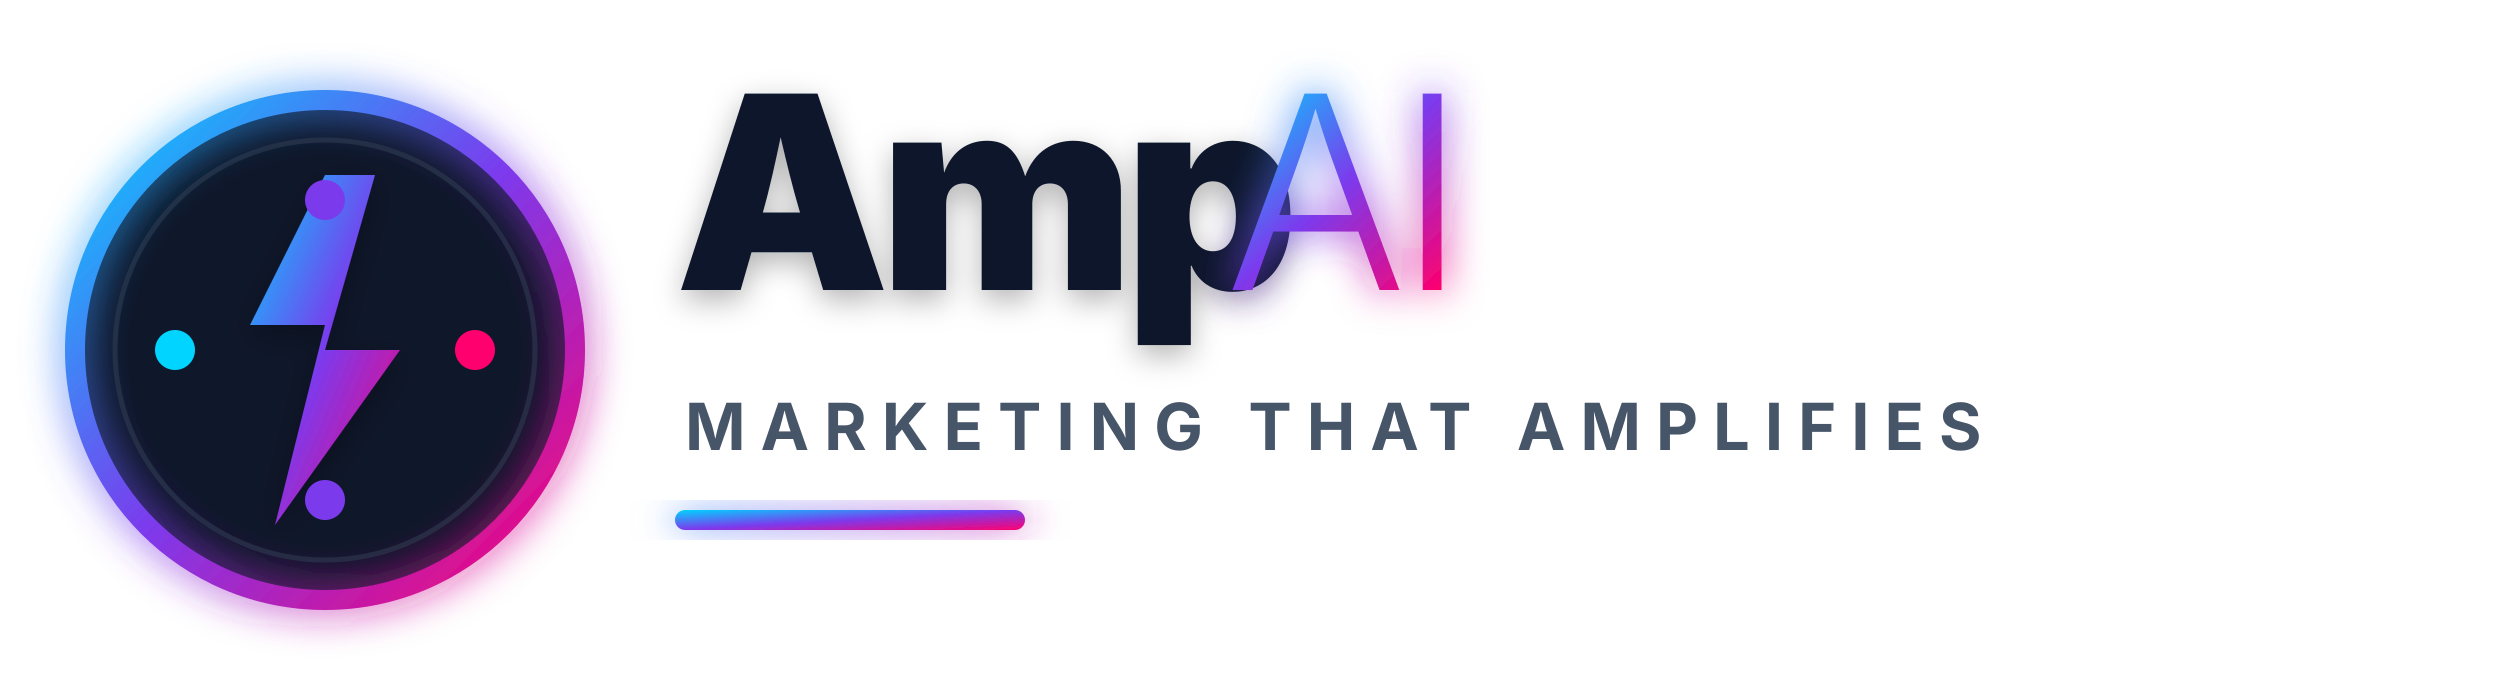
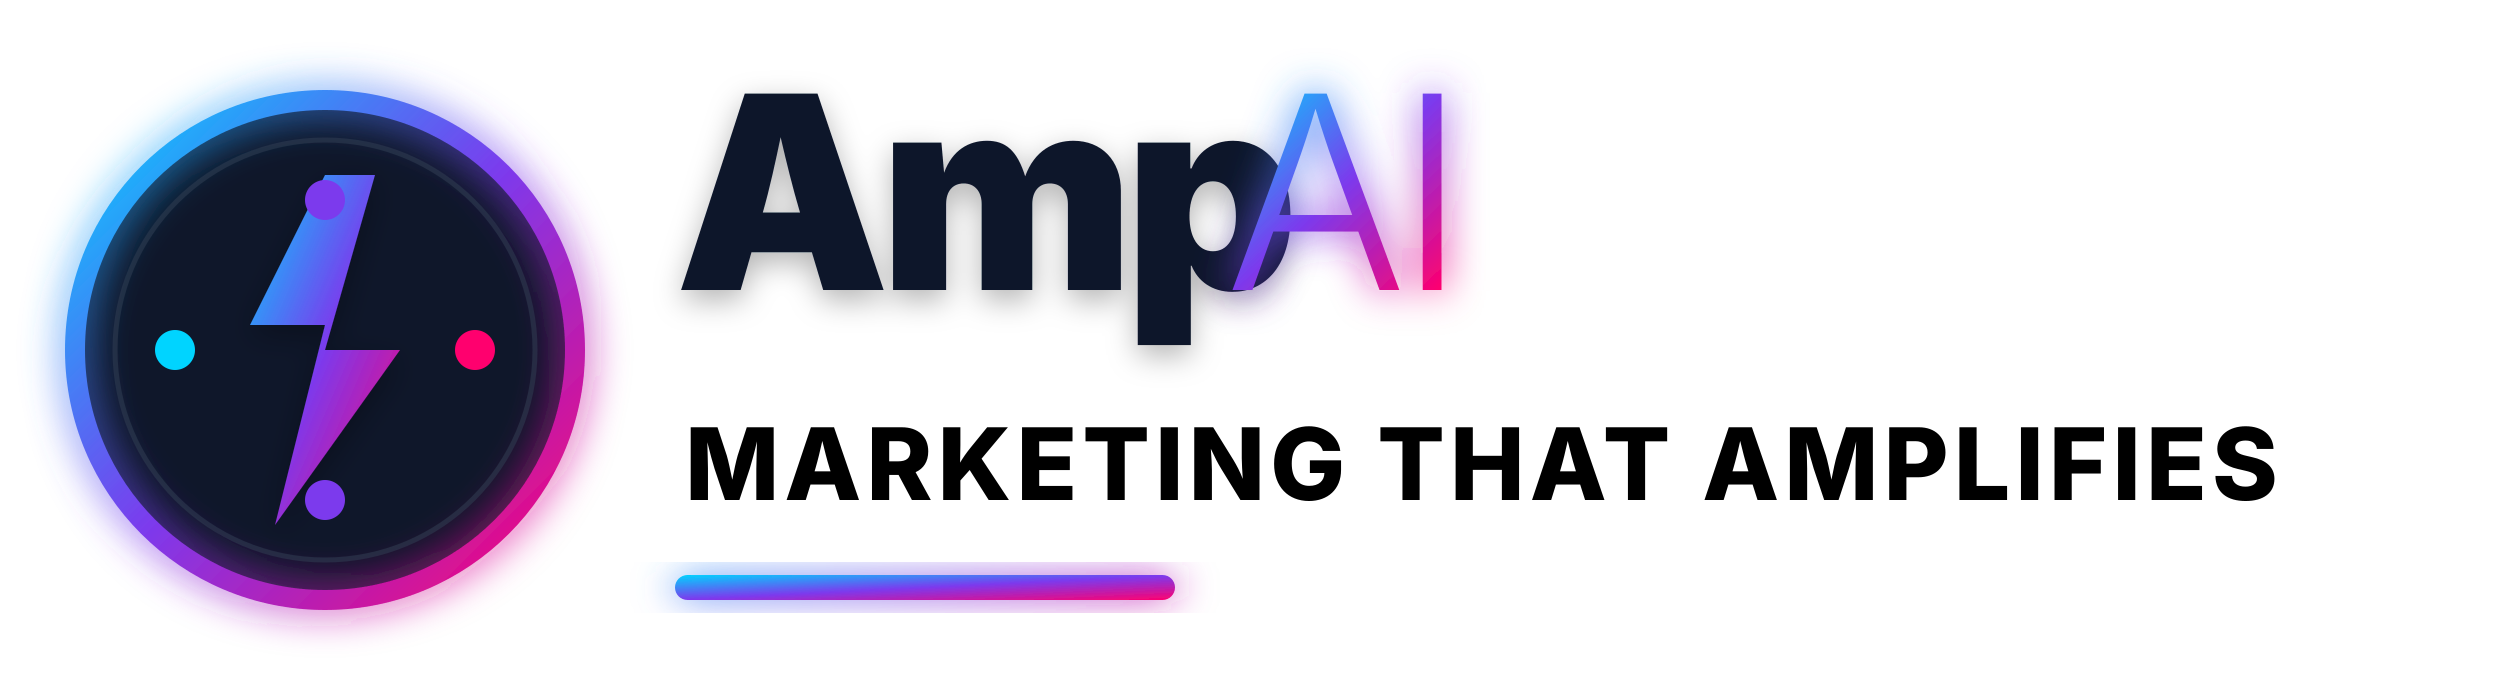
<svg xmlns="http://www.w3.org/2000/svg" viewBox="0 0 500 140" fill="none">
  <defs>
    <linearGradient id="ampGrad" x1="0%" y1="0%" x2="100%" y2="100%">
      <stop offset="0%" style="stop-color:#00d4ff;stop-opacity:1" />
      <stop offset="50%" style="stop-color:#7c3aed;stop-opacity:1" />
      <stop offset="100%" style="stop-color:#ff006e;stop-opacity:1" />
    </linearGradient>
    <filter id="dropShadow" x="-20%" y="-20%" width="140%" height="140%">
      <feDropShadow dx="0" dy="2" stdDeviation="3" flood-opacity="0.3" />
    </filter>
    <filter id="strongGlow" x="-50%" y="-50%" width="200%" height="200%">
      <feGaussianBlur stdDeviation="4" result="coloredBlur" />
      <feMerge>
        <feMergeNode in="coloredBlur" />
        <feMergeNode in="SourceGraphic" />
      </feMerge>
    </filter>
  </defs>
  <g transform="translate(10, 15)">
    <circle cx="55" cy="55" r="50" fill="#0f172a" />
    <circle cx="55" cy="55" r="50" fill="none" stroke="url(#ampGrad)" stroke-width="4" filter="url(#strongGlow)" />
    <circle cx="55" cy="55" r="42" fill="none" stroke="#334155" stroke-width="1" opacity="0.5" />
    <path d="M 55 20 L 40 50 L 55 50 L 45 90 L 70 55 L 55 55 L 65 20 Z" fill="url(#ampGrad)" filter="url(#dropShadow)" />
    <circle cx="25" cy="55" r="4" fill="#00d4ff" />
    <circle cx="85" cy="55" r="4" fill="#ff006e" />
    <circle cx="55" cy="25" r="4" fill="#7c3aed" />
    <circle cx="55" cy="85" r="4" fill="#7c3aed" />
  </g>
  <text x="135" y="58" font-family="system-ui, -apple-system, BlinkMacSystemFont, 'Segoe UI', sans-serif" font-size="54" font-weight="900" fill="#0f172a" letter-spacing="-2" filter="url(#dropShadow)">
    Amp
  </text>
  <text x="245" y="58" font-family="system-ui, -apple-system, BlinkMacSystemFont, 'Segoe UI', sans-serif" font-size="54" font-weight="300" fill="url(#ampGrad)" letter-spacing="-2" filter="url(#strongGlow)">
    AI
  </text>
-   <text x="137" y="90" font-family="system-ui, -apple-system, BlinkMacSystemFont, 'Segoe UI', sans-serif" font-size="13" font-weight="700" fill="#475569" letter-spacing="3">
+   <text x="137" y="100" font-family="system-ui, -apple-system, BlinkMacSystemFont, 'Segoe UI', sans-serif" font-size="20" font-weight="800" fill="#000000" letter-spacing="1">
    MARKETING THAT AMPLIFIES
  </text>
-   <rect x="135" y="102" width="70" height="4" rx="2" fill="url(#ampGrad)" filter="url(#strongGlow)" />
+   <rect x="135" y="115" width="100" height="5" rx="2.5" fill="url(#ampGrad)" filter="url(#strongGlow)" />
</svg>
